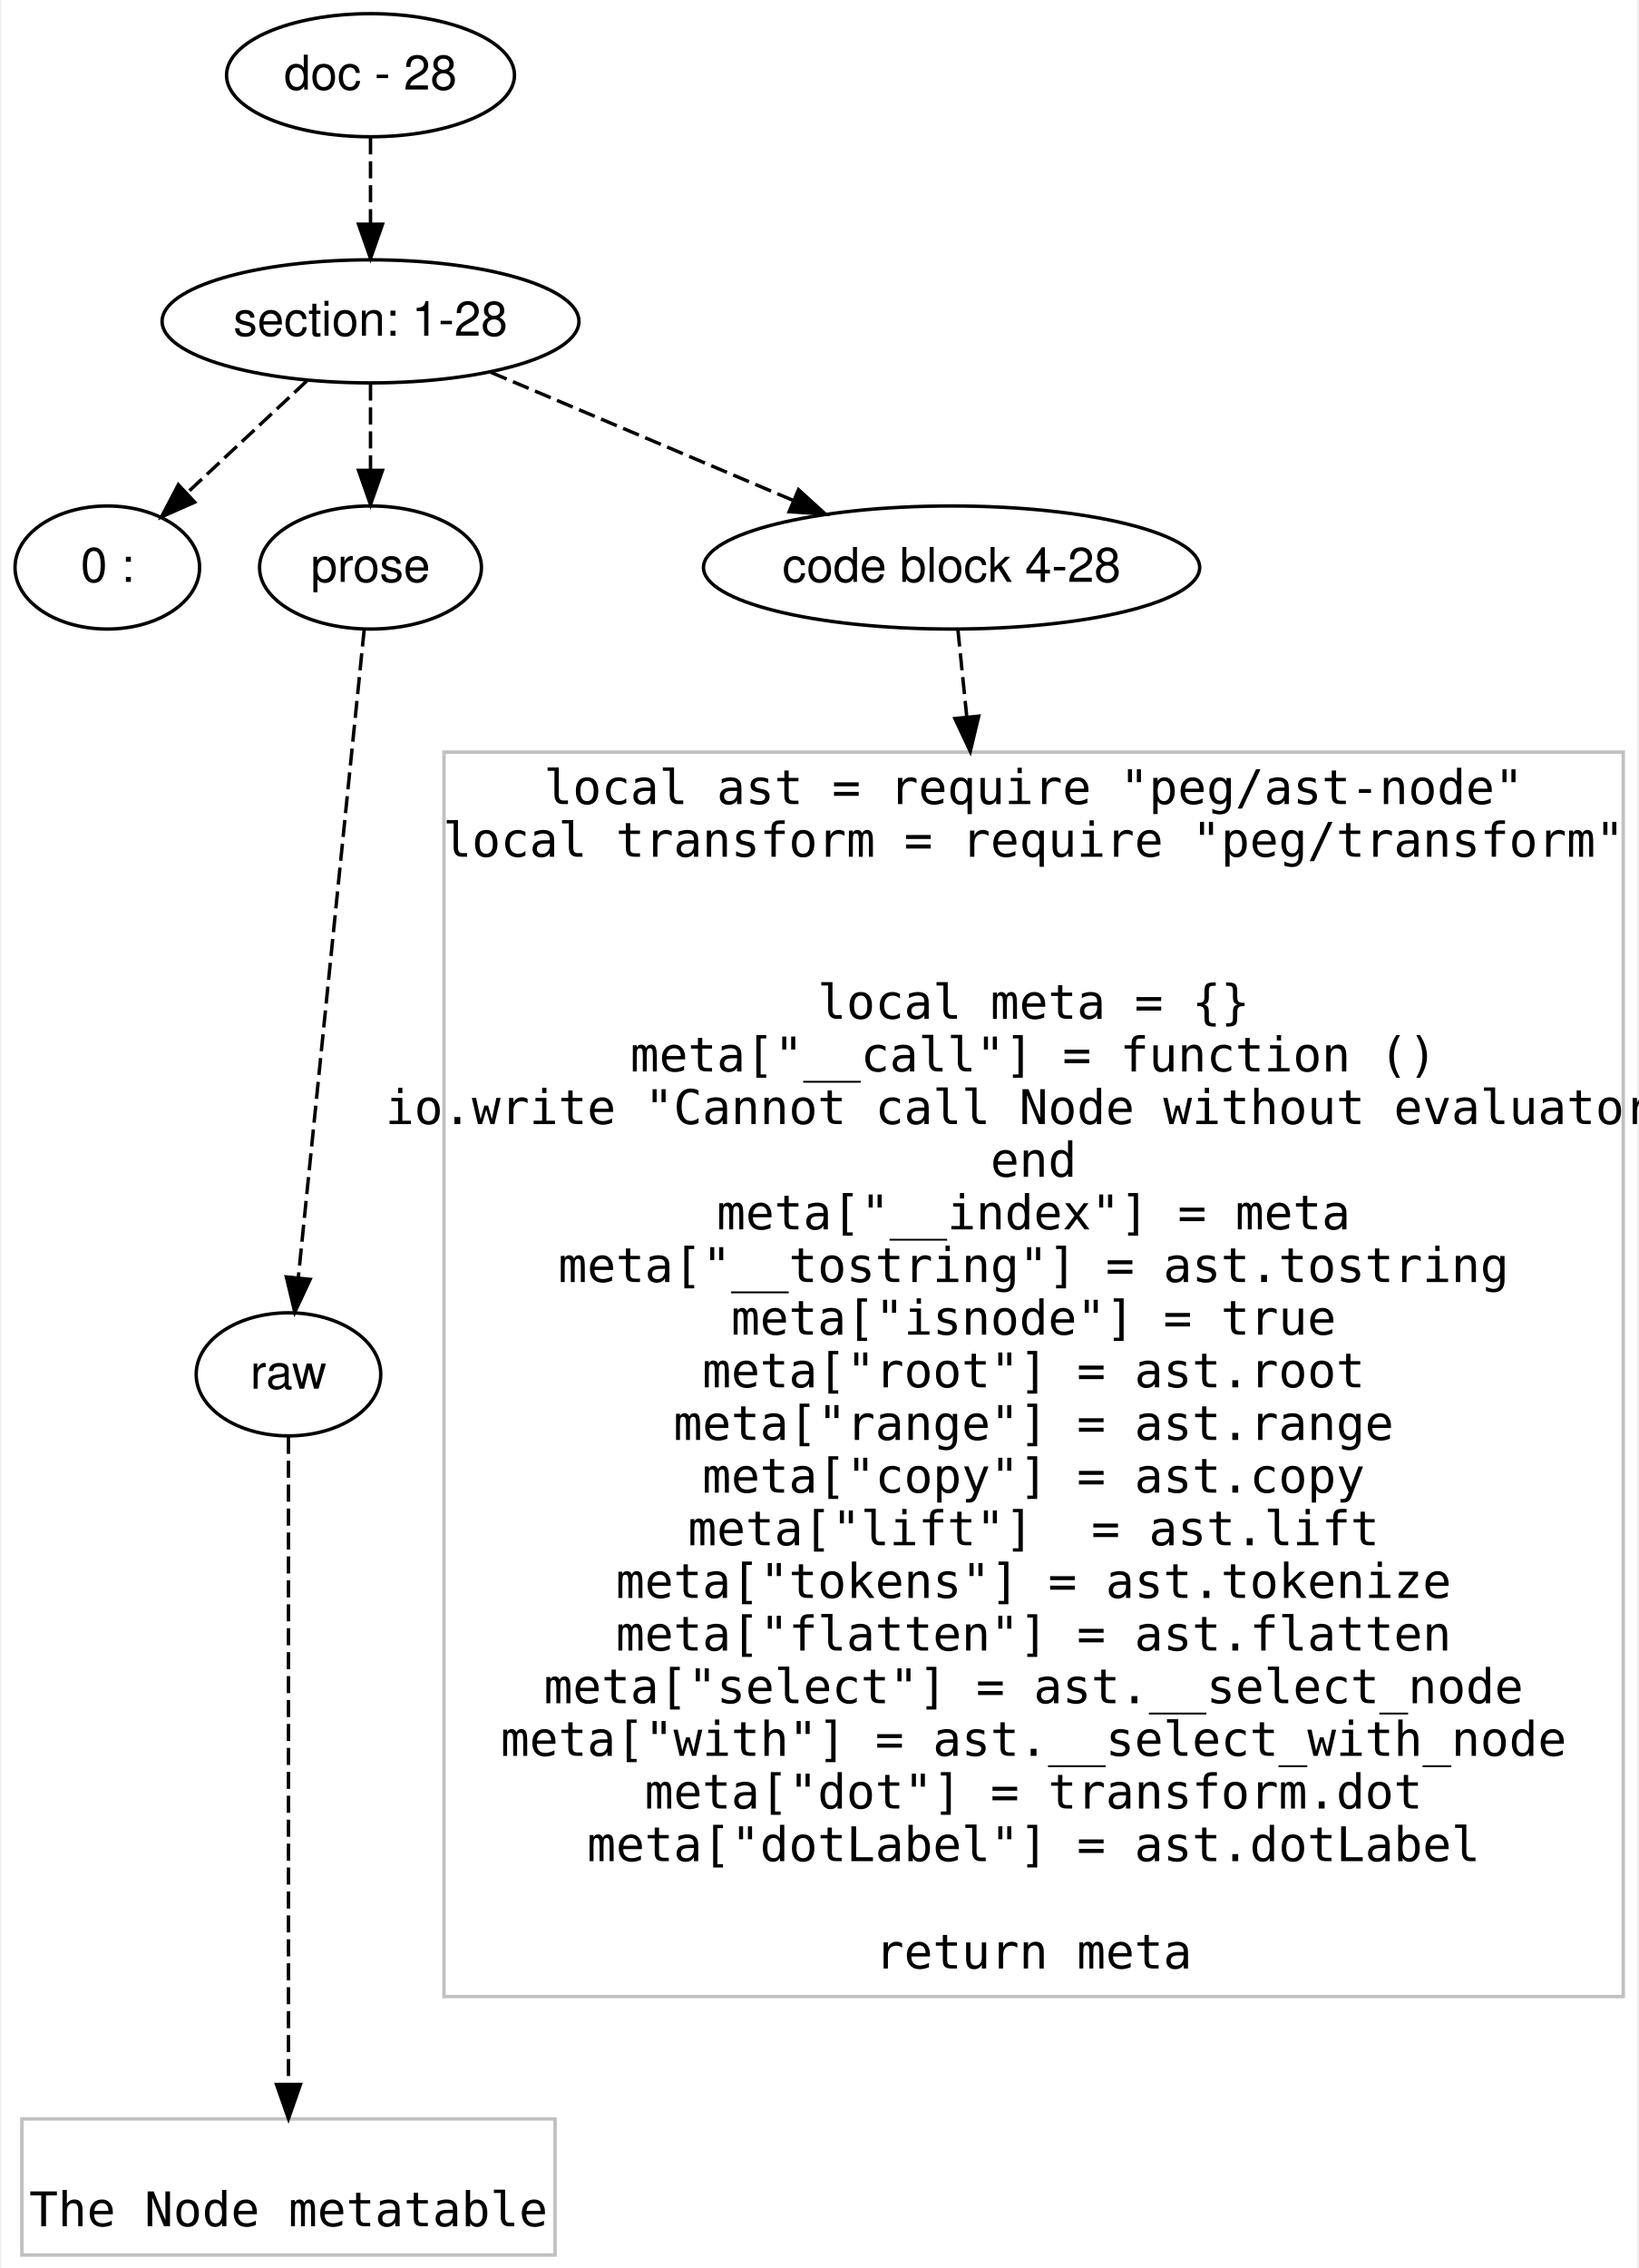
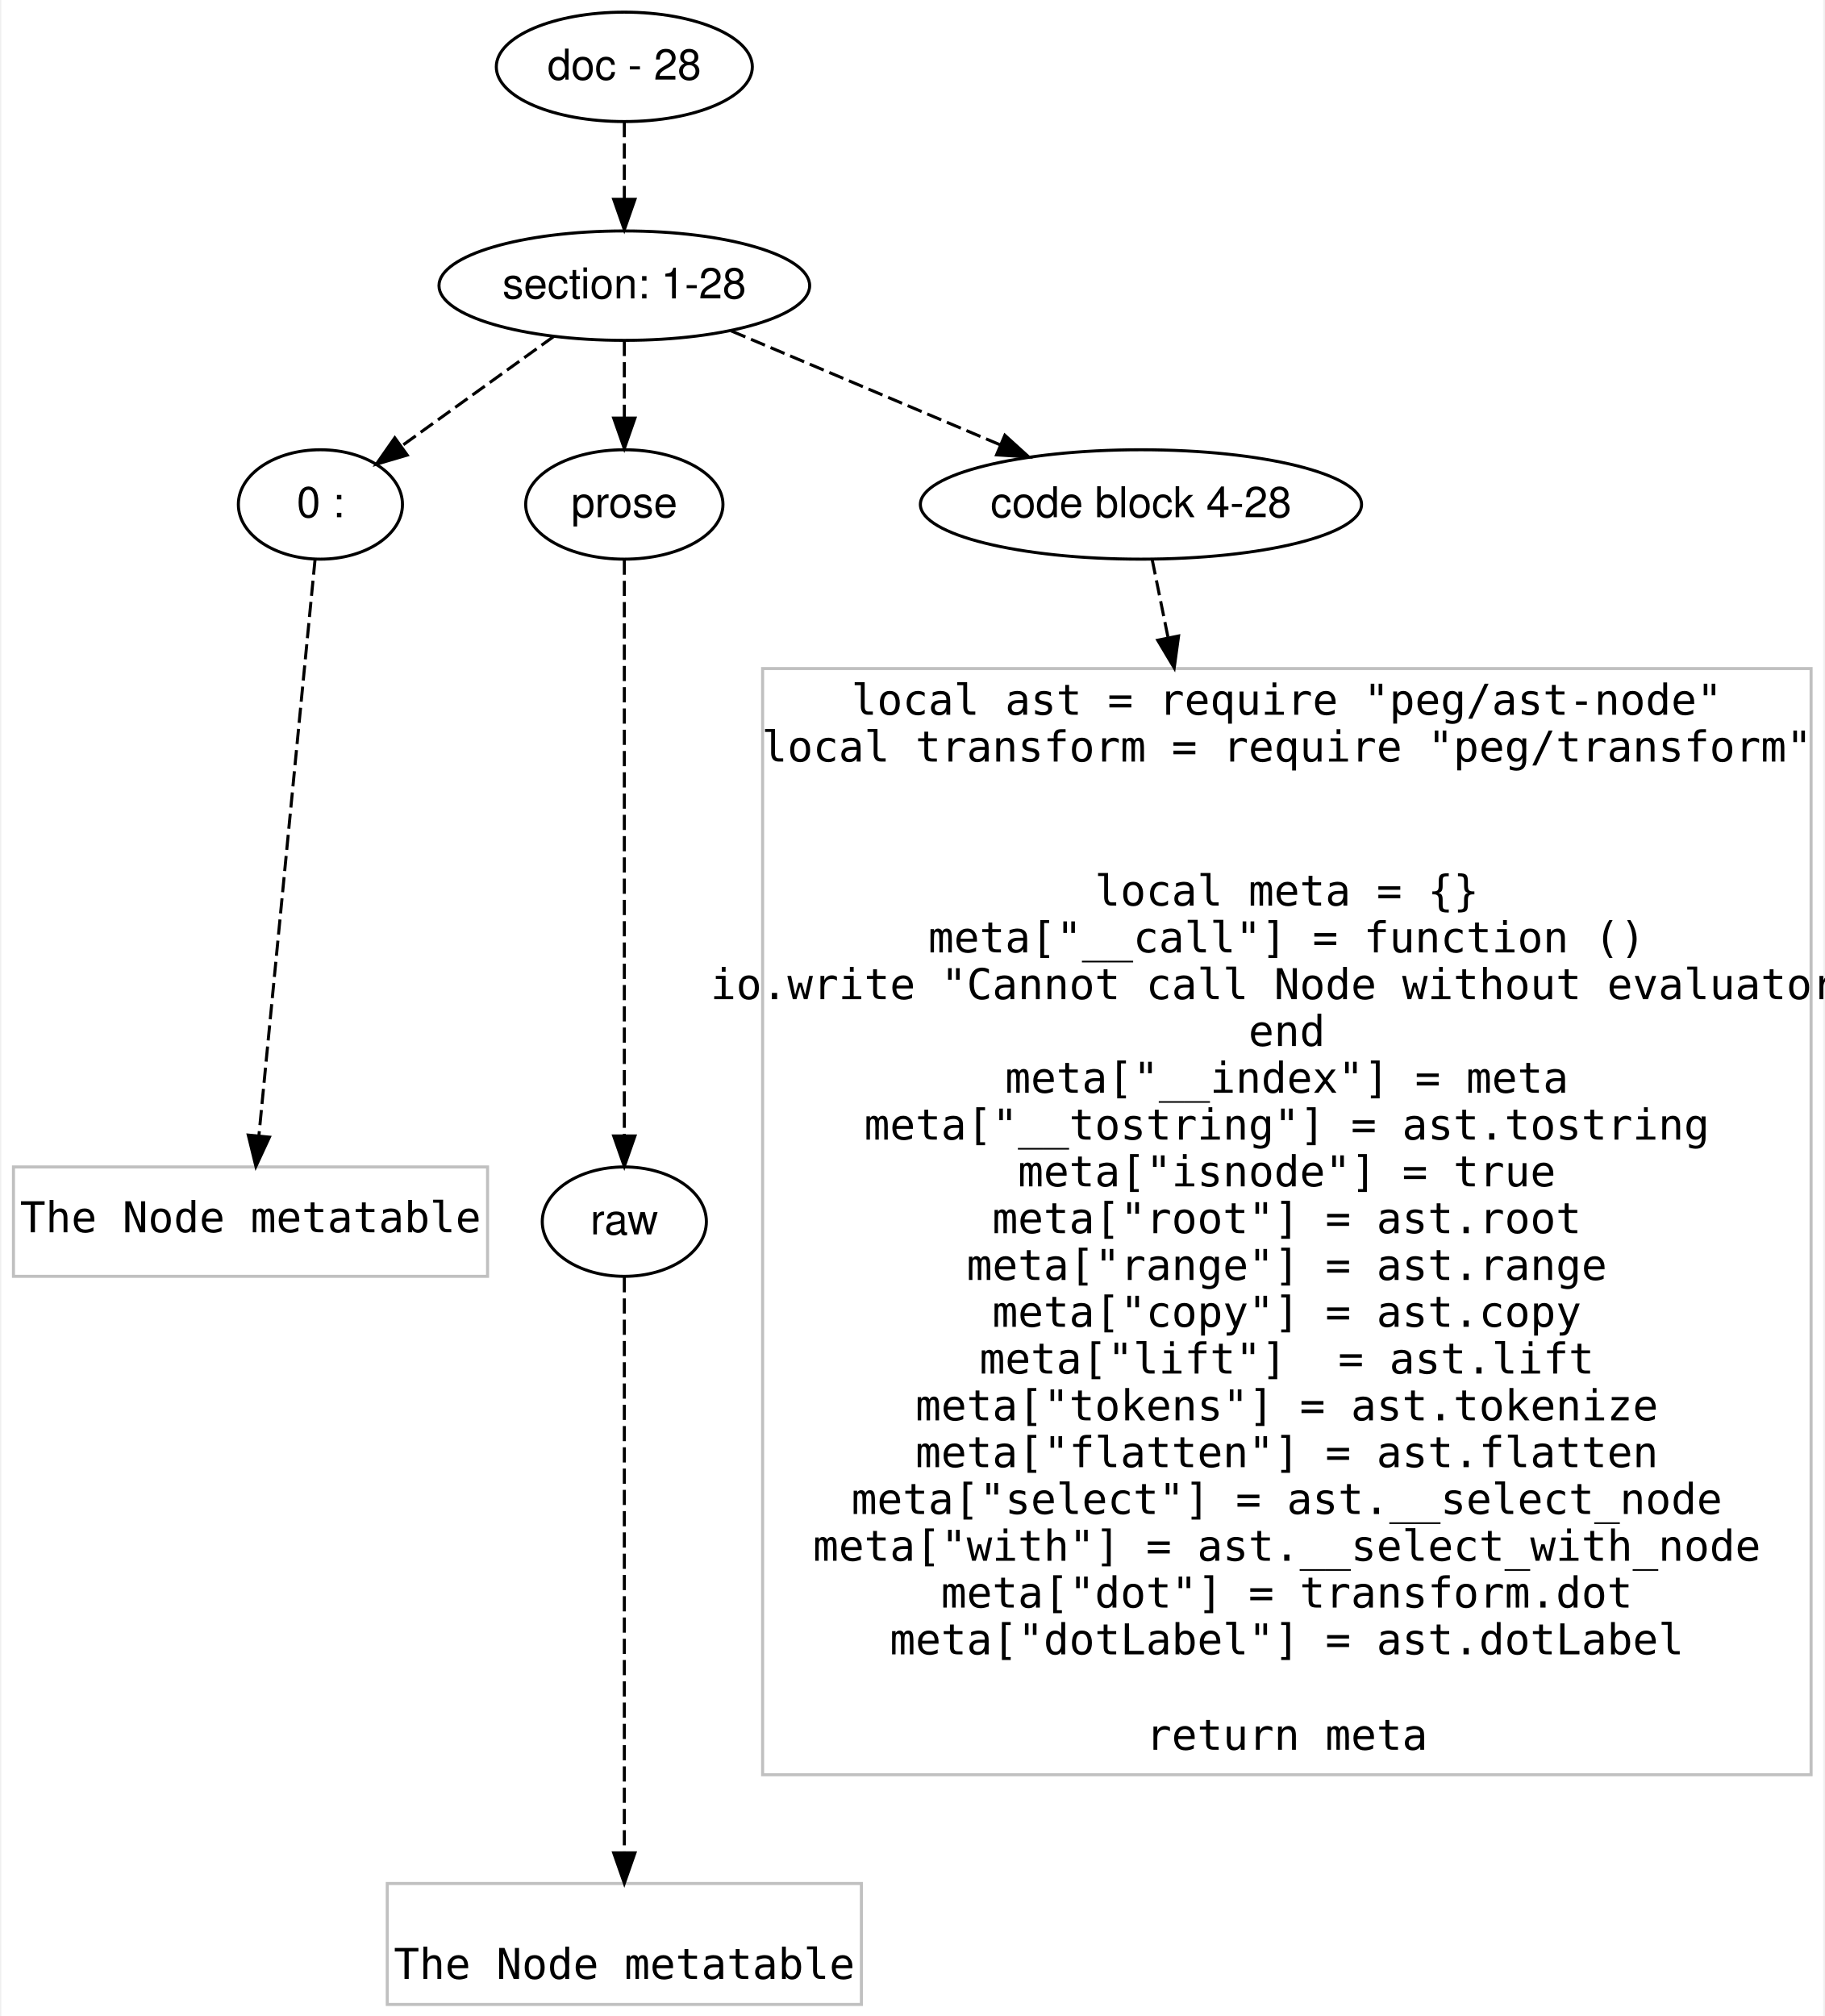
- <svg xmlns="http://www.w3.org/2000/svg" width="479pt" height="663pt" viewBox="0.00 0.00 478.50 663.40">
+ <svg xmlns="http://www.w3.org/2000/svg" width="600pt" height="663pt" viewBox="0.00 0.00 599.50 663.40">
  <g id="graph0" class="graph" transform="scale(1 1) rotate(0) translate(4 659.4007)">
-     <polygon fill="#ffffff" stroke="transparent" points="-4,4 -4,-659.401 474.5,-659.401 474.5,4 -4,4" />
+     <polygon fill="#ffffff" stroke="transparent" points="-4,4 -4,-659.401 595.5,-659.401 595.5,4 -4,4" />
    <g id="node1" class="node">
-       <ellipse fill="none" stroke="#000000" cx="104" cy="-637.401" rx="42.122" ry="18" />
-       <text text-anchor="middle" x="104" y="-633.201" font-family="Helvetica,sans-Serif" font-size="14.00" fill="#000000">doc - 28</text>
+       <ellipse fill="none" stroke="#000000" cx="201" cy="-637.401" rx="42.122" ry="18" />
+       <text text-anchor="middle" x="201" y="-633.201" font-family="Helvetica,sans-Serif" font-size="14.00" fill="#000000">doc - 28</text>
    </g>
    <g id="node2" class="node">
-       <ellipse fill="none" stroke="#000000" cx="104" cy="-565.401" rx="60.983" ry="18" />
-       <text text-anchor="middle" x="104" y="-561.201" font-family="Helvetica,sans-Serif" font-size="14.00" fill="#000000">section: 1-28</text>
+       <ellipse fill="none" stroke="#000000" cx="201" cy="-565.401" rx="60.983" ry="18" />
+       <text text-anchor="middle" x="201" y="-561.201" font-family="Helvetica,sans-Serif" font-size="14.00" fill="#000000">section: 1-28</text>
    </g>
    <g id="edge1" class="edge">
-       <path fill="none" stroke="#000000" stroke-dasharray="5,2" d="M104,-619.232C104,-611.532 104,-602.375 104,-593.817" />
-       <polygon fill="#000000" stroke="#000000" points="107.5,-593.814 104,-583.814 100.5,-593.814 107.5,-593.814" />
+       <path fill="none" stroke="#000000" stroke-dasharray="5,2" d="M201,-619.232C201,-611.532 201,-602.375 201,-593.817" />
+       <polygon fill="#000000" stroke="#000000" points="204.5,-593.814 201,-583.814 197.5,-593.814 204.5,-593.814" />
    </g>
    <g id="node3" class="node">
-       <ellipse fill="none" stroke="#000000" cx="27" cy="-493.401" rx="27" ry="18" />
-       <text text-anchor="middle" x="27" y="-489.201" font-family="Helvetica,sans-Serif" font-size="14.00" fill="#000000">0 : </text>
+       <ellipse fill="none" stroke="#000000" cx="101" cy="-493.401" rx="27" ry="18" />
+       <text text-anchor="middle" x="101" y="-489.201" font-family="Helvetica,sans-Serif" font-size="14.00" fill="#000000">0 : </text>
    </g>
    <g id="edge2" class="edge">
-       <path fill="none" stroke="#000000" stroke-dasharray="5,2" d="M85.36,-547.971C74.801,-538.097 61.496,-525.657 50.258,-515.148" />
-       <polygon fill="#000000" stroke="#000000" points="52.562,-512.511 42.867,-508.237 47.781,-517.624 52.562,-512.511" />
+       <path fill="none" stroke="#000000" stroke-dasharray="5,2" d="M177.807,-548.701C162.813,-537.906 143.252,-523.822 127.624,-512.57" />
+       <polygon fill="#000000" stroke="#000000" points="129.56,-509.651 119.4,-506.649 125.47,-515.332 129.56,-509.651" />
    </g>
    <g id="node4" class="node">
-       <ellipse fill="none" stroke="#000000" cx="104" cy="-493.401" rx="32.459" ry="18" />
-       <text text-anchor="middle" x="104" y="-489.201" font-family="Helvetica,sans-Serif" font-size="14.00" fill="#000000">prose</text>
+       <ellipse fill="none" stroke="#000000" cx="201" cy="-493.401" rx="32.459" ry="18" />
+       <text text-anchor="middle" x="201" y="-489.201" font-family="Helvetica,sans-Serif" font-size="14.00" fill="#000000">prose</text>
    </g>
    <g id="edge3" class="edge">
-       <path fill="none" stroke="#000000" stroke-dasharray="5,2" d="M104,-547.232C104,-539.532 104,-530.375 104,-521.817" />
-       <polygon fill="#000000" stroke="#000000" points="107.5,-521.814 104,-511.814 100.5,-521.814 107.5,-521.814" />
+       <path fill="none" stroke="#000000" stroke-dasharray="5,2" d="M201,-547.232C201,-539.532 201,-530.375 201,-521.817" />
+       <polygon fill="#000000" stroke="#000000" points="204.5,-521.814 201,-511.814 197.5,-521.814 204.5,-521.814" />
    </g>
    <g id="node5" class="node">
-       <ellipse fill="none" stroke="#000000" cx="274" cy="-493.401" rx="72.584" ry="18" />
-       <text text-anchor="middle" x="274" y="-489.201" font-family="Helvetica,sans-Serif" font-size="14.00" fill="#000000">code block 4-28</text>
+       <ellipse fill="none" stroke="#000000" cx="371" cy="-493.401" rx="72.584" ry="18" />
+       <text text-anchor="middle" x="371" y="-489.201" font-family="Helvetica,sans-Serif" font-size="14.00" fill="#000000">code block 4-28</text>
    </g>
    <g id="edge4" class="edge">
-       <path fill="none" stroke="#000000" stroke-dasharray="5,2" d="M139.224,-550.482C164.801,-539.65 199.662,-524.885 227.521,-513.086" />
-       <polygon fill="#000000" stroke="#000000" points="229.214,-516.17 237.057,-509.047 226.484,-509.724 229.214,-516.17" />
+       <path fill="none" stroke="#000000" stroke-dasharray="5,2" d="M236.224,-550.482C261.801,-539.65 296.662,-524.885 324.521,-513.086" />
+       <polygon fill="#000000" stroke="#000000" points="326.214,-516.17 334.057,-509.047 323.484,-509.724 326.214,-516.17" />
    </g>
    <g id="node6" class="node">
-       <ellipse fill="none" stroke="#000000" cx="80" cy="-257.4" rx="27" ry="18" />
-       <text text-anchor="middle" x="80" y="-253.2" font-family="Helvetica,sans-Serif" font-size="14.00" fill="#000000">raw</text>
+       <polygon fill="none" stroke="#c0c0c0" points="156,-275.4 0,-275.4 0,-239.4 156,-239.4 156,-275.4" />
+       <text text-anchor="middle" x="78" y="-253.9" font-family="Inconsolata" font-size="14.00" fill="#000000"> The Node metatable </text>
    </g>
    <g id="edge5" class="edge">
-       <path fill="none" stroke="#000000" stroke-dasharray="5,2" d="M102.157,-475.274C98.003,-434.433 87.888,-334.963 82.891,-285.827" />
-       <polygon fill="#000000" stroke="#000000" points="86.344,-285.183 81.85,-275.589 79.379,-285.892 86.344,-285.183" />
+       <path fill="none" stroke="#000000" stroke-dasharray="5,2" d="M99.233,-475.274C95.253,-434.433 85.559,-334.963 80.77,-285.827" />
+       <polygon fill="#000000" stroke="#000000" points="84.226,-285.202 79.773,-275.589 77.259,-285.881 84.226,-285.202" />
+     </g>
+     <g id="node7" class="node">
+       <ellipse fill="none" stroke="#000000" cx="201" cy="-257.4" rx="27" ry="18" />
+       <text text-anchor="middle" x="201" y="-253.2" font-family="Helvetica,sans-Serif" font-size="14.00" fill="#000000">raw</text>
+     </g>
+     <g id="edge6" class="edge">
+       <path fill="none" stroke="#000000" stroke-dasharray="5,2" d="M201,-475.274C201,-434.433 201,-334.963 201,-285.827" />
+       <polygon fill="#000000" stroke="#000000" points="204.5,-285.589 201,-275.589 197.5,-285.589 204.5,-285.589" />
+     </g>
+     <g id="node9" class="node">
+       <polygon fill="none" stroke="#c0c0c0" points="591.5,-439.401 246.5,-439.401 246.5,-75.4 591.5,-75.4 591.5,-439.401" />
+       <text text-anchor="middle" x="419" y="-424.201" font-family="Inconsolata" font-size="14.00" fill="#000000">local ast = require "peg/ast-node"</text>
+       <text text-anchor="middle" x="419" y="-408.801" font-family="Inconsolata" font-size="14.00" fill="#000000">local transform = require "peg/transform"</text>
+       <text text-anchor="middle" x="419" y="-361.401" font-family="Inconsolata" font-size="14.00" fill="#000000">local meta = {}</text>
+       <text text-anchor="middle" x="419" y="-346.001" font-family="Inconsolata" font-size="14.00" fill="#000000">meta["__call"] = function ()</text>
+       <text text-anchor="middle" x="419" y="-330.601" font-family="Inconsolata" font-size="14.00" fill="#000000">  io.write "Cannot call Node without evaluator"</text>
+       <text text-anchor="middle" x="419" y="-315.2" font-family="Inconsolata" font-size="14.00" fill="#000000">end</text>
+       <text text-anchor="middle" x="419" y="-299.8" font-family="Inconsolata" font-size="14.00" fill="#000000">meta["__index"] = meta</text>
+       <text text-anchor="middle" x="419" y="-284.4" font-family="Inconsolata" font-size="14.00" fill="#000000">meta["__tostring"] = ast.tostring</text>
+       <text text-anchor="middle" x="419" y="-269" font-family="Inconsolata" font-size="14.00" fill="#000000">meta["isnode"] = true</text>
+       <text text-anchor="middle" x="419" y="-253.6" font-family="Inconsolata" font-size="14.00" fill="#000000">meta["root"] = ast.root</text>
+       <text text-anchor="middle" x="419" y="-238.2" font-family="Inconsolata" font-size="14.00" fill="#000000">meta["range"] = ast.range</text>
+       <text text-anchor="middle" x="419" y="-222.8" font-family="Inconsolata" font-size="14.00" fill="#000000">meta["copy"] = ast.copy</text>
+       <text text-anchor="middle" x="419" y="-207.4" font-family="Inconsolata" font-size="14.00" fill="#000000">meta["lift"]  = ast.lift</text>
+       <text text-anchor="middle" x="419" y="-192" font-family="Inconsolata" font-size="14.00" fill="#000000">meta["tokens"] = ast.tokenize</text>
+       <text text-anchor="middle" x="419" y="-176.6" font-family="Inconsolata" font-size="14.00" fill="#000000">meta["flatten"] = ast.flatten</text>
+       <text text-anchor="middle" x="419" y="-161.2" font-family="Inconsolata" font-size="14.00" fill="#000000">meta["select"] = ast.__select_node</text>
+       <text text-anchor="middle" x="419" y="-145.8" font-family="Inconsolata" font-size="14.00" fill="#000000">meta["with"] = ast.__select_with_node</text>
+       <text text-anchor="middle" x="419" y="-130.4" font-family="Inconsolata" font-size="14.00" fill="#000000">meta["dot"] = transform.dot</text>
+       <text text-anchor="middle" x="419" y="-115" font-family="Inconsolata" font-size="14.00" fill="#000000">meta["dotLabel"] = ast.dotLabel</text>
+       <text text-anchor="middle" x="419" y="-83.6" font-family="Inconsolata" font-size="14.00" fill="#000000">return meta</text>
+     </g>
+     <g id="edge8" class="edge">
+       <path fill="none" stroke="#000000" stroke-dasharray="5,2" d="M374.687,-475.274C376.118,-468.24 377.902,-459.466 379.927,-449.51" />
+       <polygon fill="#000000" stroke="#000000" points="383.375,-450.117 381.938,-439.62 376.515,-448.722 383.375,-450.117" />
    </g>
    <g id="node8" class="node">
-       <polygon fill="none" stroke="#c0c0c0" points="470.5,-439.401 125.5,-439.401 125.5,-75.4 470.5,-75.4 470.5,-439.401" />
-       <text text-anchor="middle" x="298" y="-424.201" font-family="Inconsolata" font-size="14.00" fill="#000000">local ast = require "peg/ast-node"</text>
-       <text text-anchor="middle" x="298" y="-408.801" font-family="Inconsolata" font-size="14.00" fill="#000000">local transform = require "peg/transform"</text>
-       <text text-anchor="middle" x="298" y="-361.401" font-family="Inconsolata" font-size="14.00" fill="#000000">local meta = {}</text>
-       <text text-anchor="middle" x="298" y="-346.001" font-family="Inconsolata" font-size="14.00" fill="#000000">meta["__call"] = function ()</text>
-       <text text-anchor="middle" x="298" y="-330.601" font-family="Inconsolata" font-size="14.00" fill="#000000">  io.write "Cannot call Node without evaluator"</text>
-       <text text-anchor="middle" x="298" y="-315.2" font-family="Inconsolata" font-size="14.00" fill="#000000">end</text>
-       <text text-anchor="middle" x="298" y="-299.8" font-family="Inconsolata" font-size="14.00" fill="#000000">meta["__index"] = meta</text>
-       <text text-anchor="middle" x="298" y="-284.4" font-family="Inconsolata" font-size="14.00" fill="#000000">meta["__tostring"] = ast.tostring</text>
-       <text text-anchor="middle" x="298" y="-269" font-family="Inconsolata" font-size="14.00" fill="#000000">meta["isnode"] = true</text>
-       <text text-anchor="middle" x="298" y="-253.6" font-family="Inconsolata" font-size="14.00" fill="#000000">meta["root"] = ast.root</text>
-       <text text-anchor="middle" x="298" y="-238.2" font-family="Inconsolata" font-size="14.00" fill="#000000">meta["range"] = ast.range</text>
-       <text text-anchor="middle" x="298" y="-222.8" font-family="Inconsolata" font-size="14.00" fill="#000000">meta["copy"] = ast.copy</text>
-       <text text-anchor="middle" x="298" y="-207.4" font-family="Inconsolata" font-size="14.00" fill="#000000">meta["lift"]  = ast.lift</text>
-       <text text-anchor="middle" x="298" y="-192" font-family="Inconsolata" font-size="14.00" fill="#000000">meta["tokens"] = ast.tokenize</text>
-       <text text-anchor="middle" x="298" y="-176.6" font-family="Inconsolata" font-size="14.00" fill="#000000">meta["flatten"] = ast.flatten</text>
-       <text text-anchor="middle" x="298" y="-161.2" font-family="Inconsolata" font-size="14.00" fill="#000000">meta["select"] = ast.__select_node</text>
-       <text text-anchor="middle" x="298" y="-145.8" font-family="Inconsolata" font-size="14.00" fill="#000000">meta["with"] = ast.__select_with_node</text>
-       <text text-anchor="middle" x="298" y="-130.4" font-family="Inconsolata" font-size="14.00" fill="#000000">meta["dot"] = transform.dot</text>
-       <text text-anchor="middle" x="298" y="-115" font-family="Inconsolata" font-size="14.00" fill="#000000">meta["dotLabel"] = ast.dotLabel</text>
-       <text text-anchor="middle" x="298" y="-83.6" font-family="Inconsolata" font-size="14.00" fill="#000000">return meta</text>
+       <polygon fill="none" stroke="#c0c0c0" points="279,-39.602 123,-39.602 123,.202 279,.202 279,-39.602" />
+       <text text-anchor="middle" x="201" y="-8.2" font-family="Inconsolata" font-size="14.00" fill="#000000"> The Node metatable </text>
    </g>
    <g id="edge7" class="edge">
-       <path fill="none" stroke="#000000" stroke-dasharray="5,2" d="M275.843,-475.274C276.551,-468.312 277.433,-459.647 278.432,-449.817" />
-       <polygon fill="#000000" stroke="#000000" points="281.939,-449.923 279.469,-439.62 274.975,-449.215 281.939,-449.923" />
-     </g>
-     <g id="node7" class="node">
-       <polygon fill="none" stroke="#c0c0c0" points="158,-39.602 2,-39.602 2,.202 158,.202 158,-39.602" />
-       <text text-anchor="middle" x="80" y="-8.2" font-family="Inconsolata" font-size="14.00" fill="#000000"> The Node metatable </text>
-     </g>
-     <g id="edge6" class="edge">
-       <path fill="none" stroke="#000000" stroke-dasharray="5,2" d="M80,-239.143C80,-198.428 80,-99.861 80,-49.863" />
-       <polygon fill="#000000" stroke="#000000" points="83.5,-49.683 80,-39.683 76.5,-49.683 83.5,-49.683" />
+       <path fill="none" stroke="#000000" stroke-dasharray="5,2" d="M201,-239.143C201,-198.428 201,-99.861 201,-49.863" />
+       <polygon fill="#000000" stroke="#000000" points="204.5,-49.683 201,-39.683 197.5,-49.683 204.5,-49.683" />
    </g>
  </g>
</svg>
